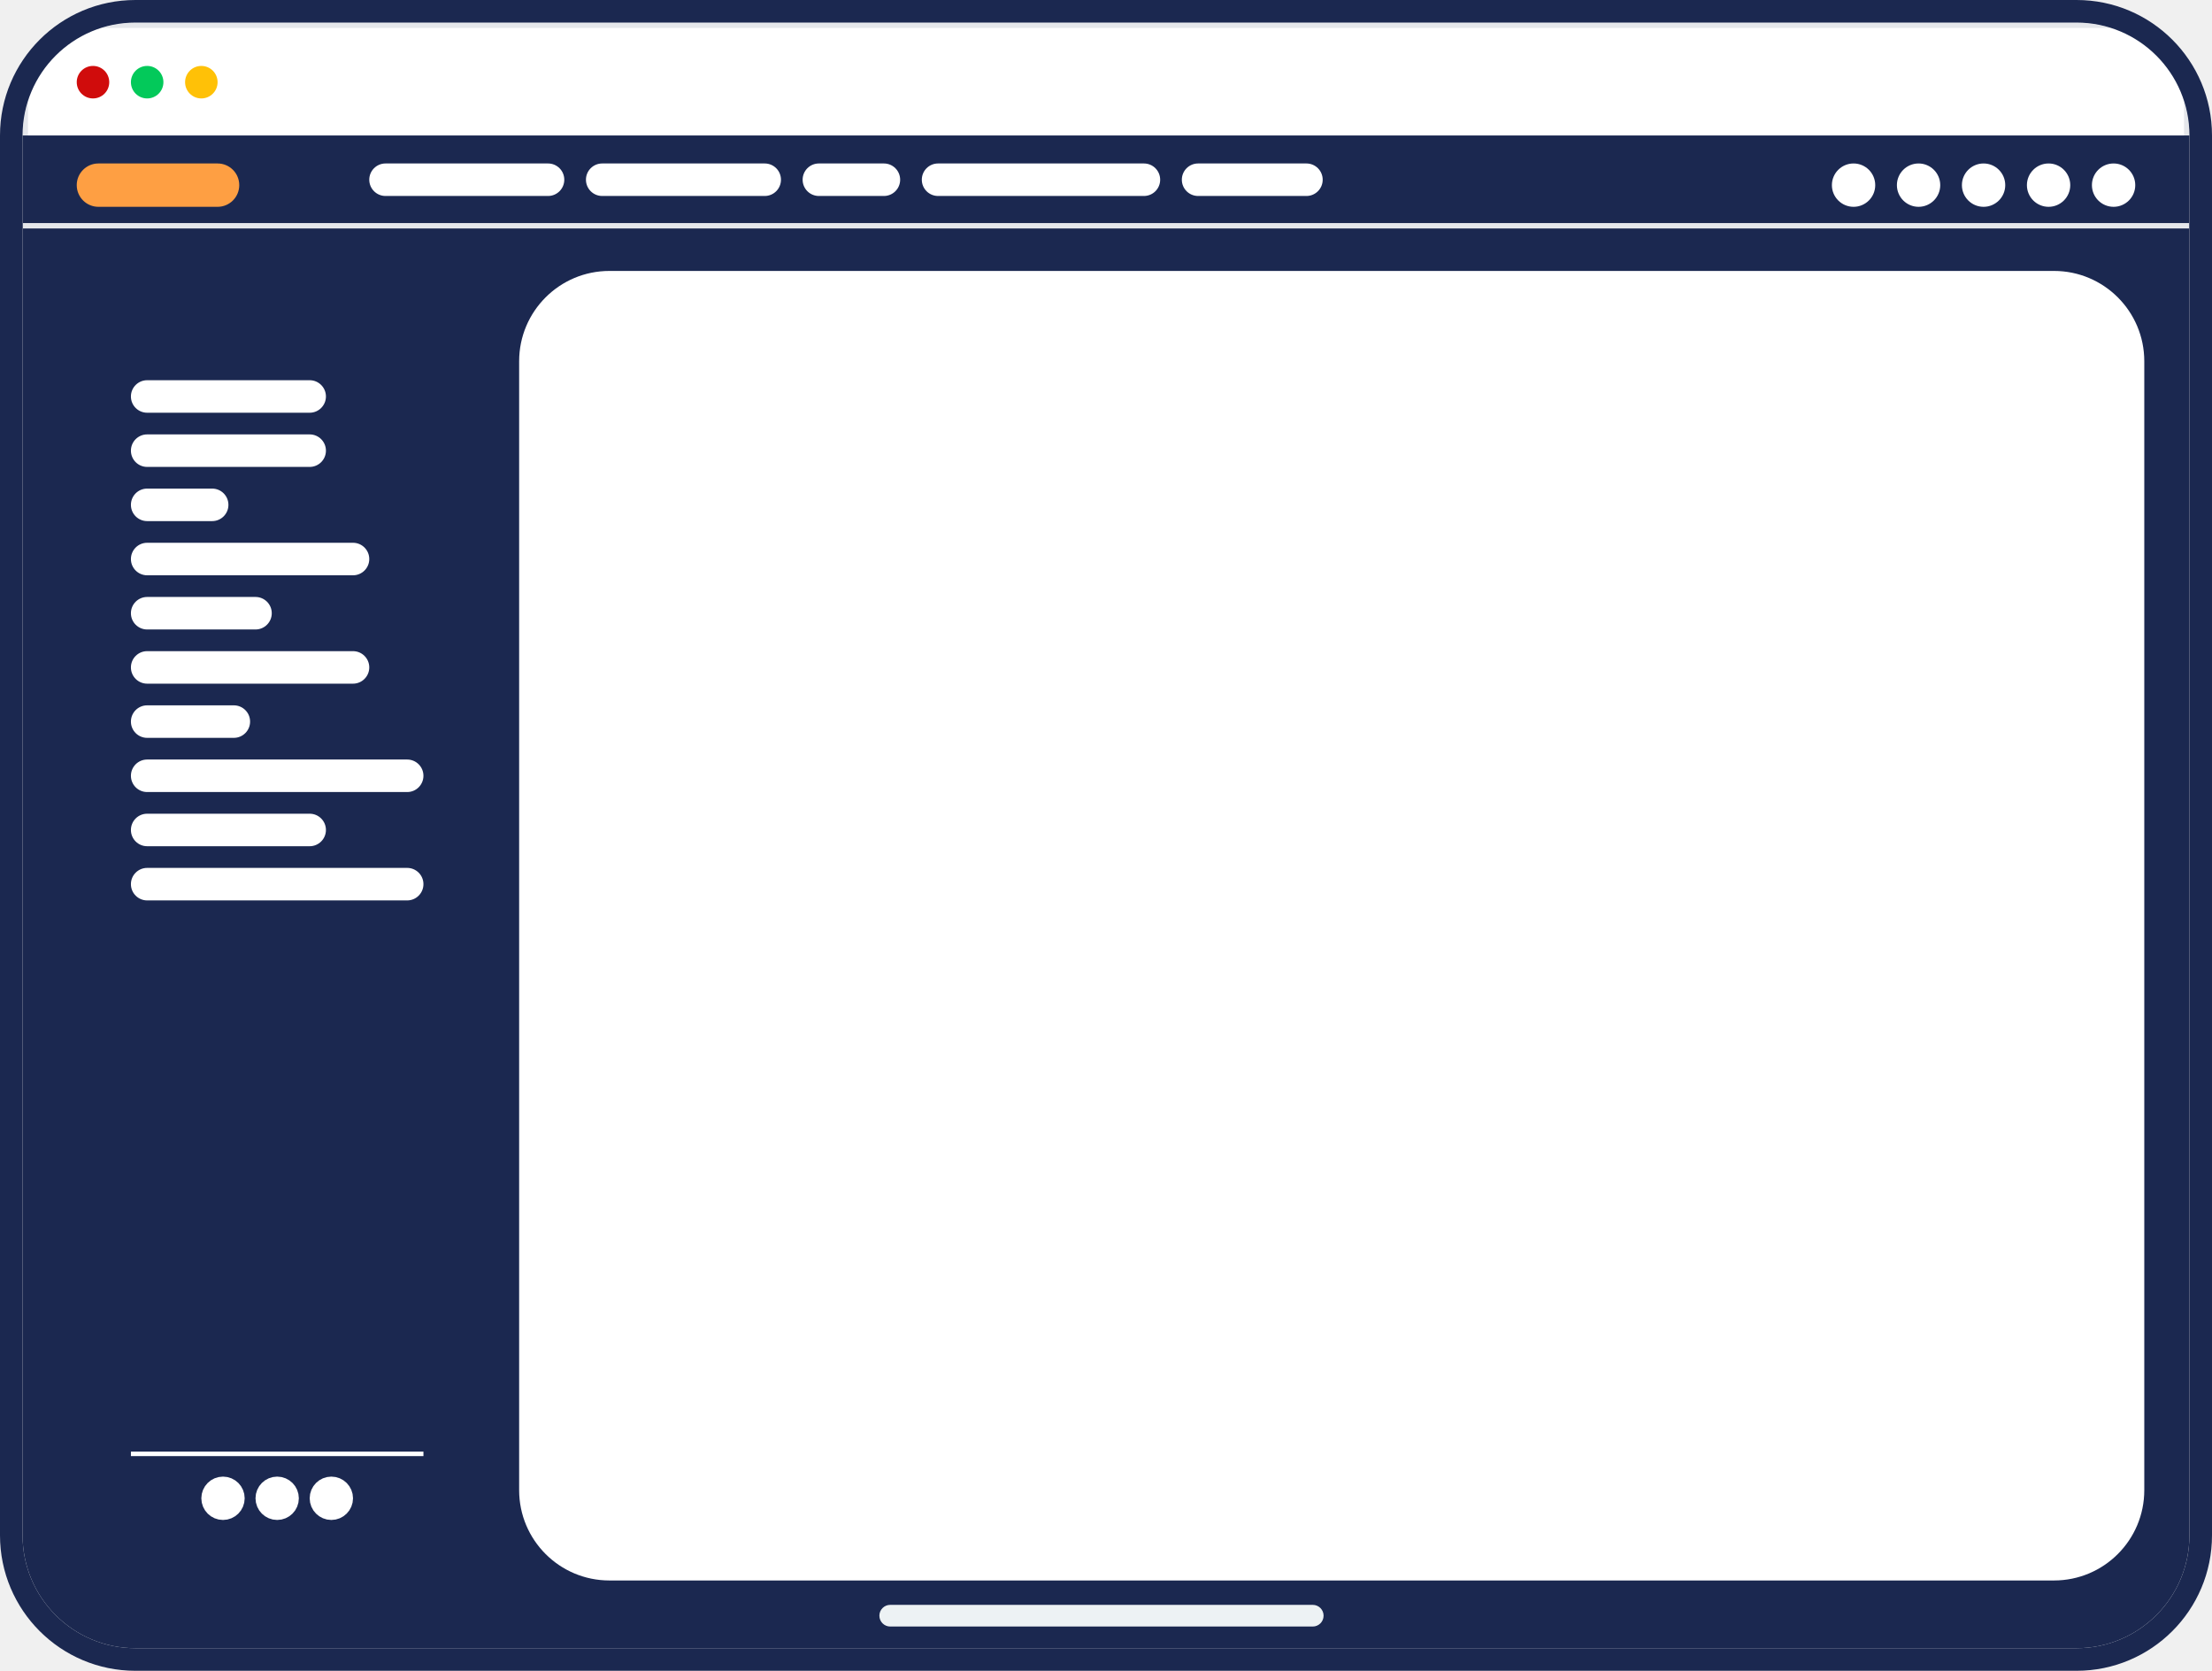
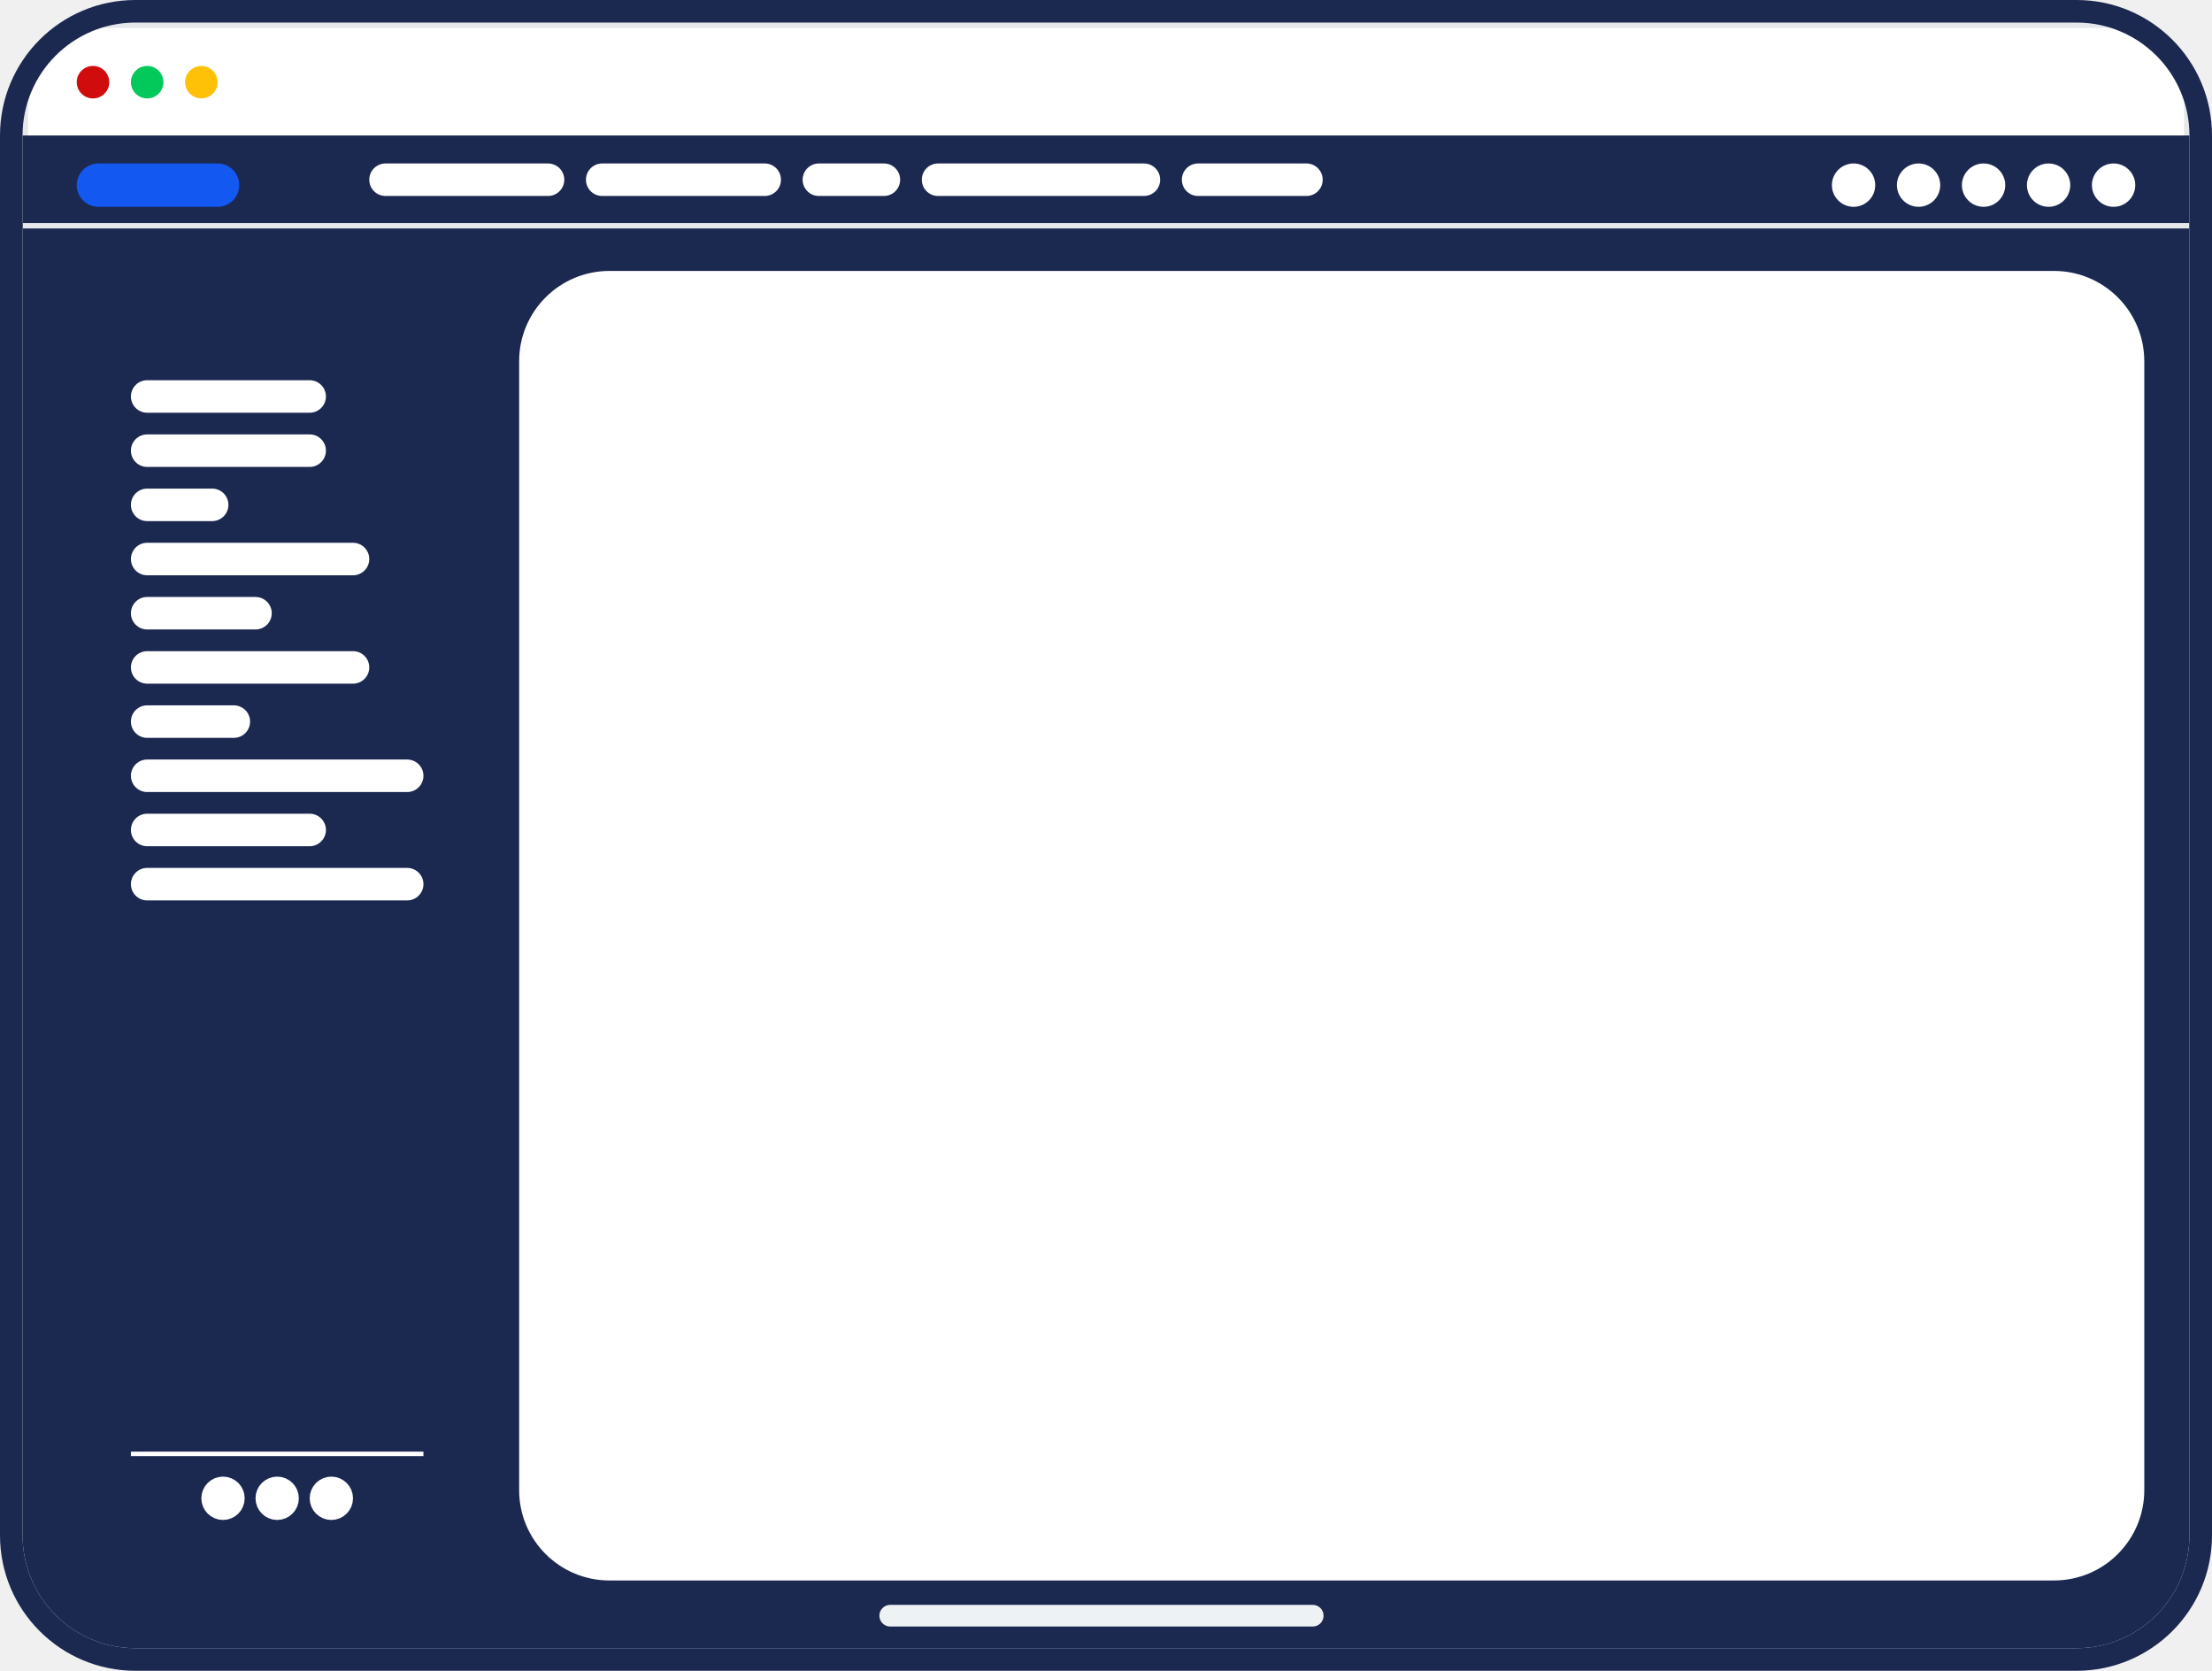
<svg xmlns="http://www.w3.org/2000/svg" width="98" height="74" viewBox="0 0 98 74" fill="none">
  <g clip-path="url(#clip0_896_280141)">
    <path d="M1 3.4C1 2.075 2.075 1 3.4 1H94.6C95.925 1 97 2.075 97 3.4V6.28H1V3.4Z" fill="white" />
    <mask id="mask0_896_280141" style="mask-type:luminance" maskUnits="userSpaceOnUse" x="1" y="1" width="96" height="6">
      <path d="M1 3.4C1 2.075 2.075 1 3.4 1H94.6C95.925 1 97 2.075 97 3.4V6.28H1V3.4Z" fill="white" />
    </mask>
    <g mask="url(#mask0_896_280141)">
      <path d="M0.76 3.4C0.76 1.942 1.942 0.76 3.4 0.76H94.6C96.058 0.76 97.24 1.942 97.24 3.4H96.76C96.76 2.207 95.793 1.24 94.6 1.24H3.4C2.207 1.24 1.24 2.207 1.24 3.4H0.76ZM0.76 6.28V3.4C0.76 1.942 1.942 0.76 3.4 0.76V1.24C2.207 1.24 1.24 2.207 1.24 3.4V6.28H0.76ZM94.6 0.76C96.058 0.76 97.24 1.942 97.24 3.4V6.28H96.76V3.4C96.76 2.207 95.793 1.24 94.6 1.24V0.76Z" fill="#E5E7EB" />
    </g>
    <path d="M4.12 4.36C4.518 4.36 4.84 4.038 4.84 3.64C4.84 3.242 4.518 2.92 4.12 2.92C3.723 2.92 3.4 3.242 3.4 3.64C3.4 4.038 3.723 4.36 4.12 4.36Z" fill="#D00C0C" />
    <path d="M6.52 4.36C6.917 4.36 7.24 4.038 7.24 3.64C7.24 3.242 6.917 2.92 6.52 2.92C6.122 2.92 5.8 3.242 5.8 3.64C5.8 4.038 6.122 4.36 6.52 4.36Z" fill="#03C95A" />
    <path d="M8.92 4.36C9.318 4.36 9.64 4.038 9.64 3.64C9.64 3.242 9.318 2.92 8.92 2.92C8.523 2.92 8.2 3.242 8.2 3.64C8.2 4.038 8.523 4.36 8.92 4.36Z" fill="#FFC107" />
    <path d="M1 6H98V71.668C98 72.956 96.966 74 95.691 74H3.31C2.034 74 1 72.956 1 71.668V6Z" fill="#1B2850" />
    <mask id="mask1_896_280141" style="mask-type:luminance" maskUnits="userSpaceOnUse" x="1" y="6" width="96" height="5">
      <path d="M1 6.28H97V10.12H1V6.28Z" fill="white" />
    </mask>
    <g mask="url(#mask1_896_280141)">
      <path d="M97 9.88H1V10.36H97V9.88Z" fill="#E5E7EB" />
    </g>
-     <path d="M9.64 7.24H4.36C3.83 7.24 3.4 7.67 3.4 8.2C3.4 8.73 3.83 9.16 4.36 9.16H9.64C10.171 9.16 10.6 8.73 10.6 8.2C10.6 7.67 10.171 7.24 9.64 7.24Z" fill="#FE9F43" />
+     <path d="M9.64 7.24H4.36C3.83 7.24 3.4 7.67 3.4 8.2C3.4 8.73 3.83 9.16 4.36 9.16H9.64C10.171 9.16 10.6 8.73 10.6 8.2C10.6 7.67 10.171 7.24 9.64 7.24Z" fill="#1358f1" />
    <path d="M24.28 7.24H17.08C16.683 7.24 16.36 7.562 16.36 7.96C16.36 8.358 16.683 8.68 17.08 8.68H24.28C24.678 8.68 25 8.358 25 7.96C25 7.562 24.678 7.24 24.28 7.24Z" fill="white" />
    <path d="M33.88 7.24H26.68C26.282 7.24 25.96 7.562 25.96 7.96C25.96 8.358 26.282 8.68 26.68 8.68H33.88C34.278 8.68 34.6 8.358 34.6 7.96C34.6 7.562 34.278 7.24 33.88 7.24Z" fill="white" />
    <path d="M39.16 7.24H36.28C35.882 7.24 35.56 7.562 35.56 7.96C35.56 8.358 35.882 8.68 36.28 8.68H39.16C39.557 8.68 39.88 8.358 39.88 7.96C39.88 7.562 39.557 7.24 39.16 7.24Z" fill="white" />
    <path d="M50.68 7.24H41.56C41.162 7.24 40.84 7.562 40.84 7.96C40.84 8.358 41.162 8.68 41.56 8.68H50.68C51.078 8.68 51.4 8.358 51.4 7.96C51.4 7.562 51.078 7.24 50.68 7.24Z" fill="white" />
    <path d="M57.88 7.24H53.08C52.683 7.24 52.36 7.562 52.36 7.96C52.36 8.358 52.683 8.68 53.08 8.68H57.88C58.278 8.68 58.6 8.358 58.6 7.96C58.6 7.562 58.278 7.24 57.88 7.24Z" fill="white" />
    <path d="M82.12 9.16C82.65 9.16 83.08 8.73 83.08 8.2C83.08 7.67 82.65 7.24 82.12 7.24C81.59 7.24 81.16 7.67 81.16 8.2C81.16 8.73 81.59 9.16 82.12 9.16Z" fill="white" />
    <path d="M85 9.16C85.53 9.16 85.96 8.73 85.96 8.2C85.96 7.67 85.53 7.24 85 7.24C84.47 7.24 84.04 7.67 84.04 8.2C84.04 8.73 84.47 9.16 85 9.16Z" fill="white" />
    <path d="M87.88 9.16C88.41 9.16 88.84 8.73 88.84 8.2C88.84 7.67 88.41 7.24 87.88 7.24C87.35 7.24 86.92 7.67 86.92 8.2C86.92 8.73 87.35 9.16 87.88 9.16Z" fill="white" />
    <path d="M90.76 9.16C91.29 9.16 91.72 8.73 91.72 8.2C91.72 7.67 91.29 7.24 90.76 7.24C90.23 7.24 89.8 7.67 89.8 8.2C89.8 8.73 90.23 9.16 90.76 9.16Z" fill="white" />
    <path d="M93.64 9.16C94.17 9.16 94.6 8.73 94.6 8.2C94.6 7.67 94.17 7.24 93.64 7.24C93.109 7.24 92.68 7.67 92.68 8.2C92.68 8.73 93.109 9.16 93.64 9.16Z" fill="white" />
    <path d="M91 12H27C24.791 12 23 13.791 23 16V66C23 68.209 24.791 70 27 70H91C93.209 70 95 68.209 95 66V16C95 13.791 93.209 12 91 12Z" fill="white" />
    <path d="M13.72 16.84H6.52C6.122 16.84 5.8 17.162 5.8 17.56C5.8 17.958 6.122 18.28 6.52 18.28H13.72C14.117 18.28 14.44 17.958 14.44 17.56C14.44 17.162 14.117 16.84 13.72 16.84Z" fill="white" />
    <path d="M13.72 19.24H6.52C6.122 19.24 5.8 19.562 5.8 19.96C5.8 20.358 6.122 20.68 6.52 20.68H13.72C14.117 20.68 14.44 20.358 14.44 19.96C14.44 19.562 14.117 19.24 13.72 19.24Z" fill="white" />
    <path d="M9.4 21.64H6.52C6.122 21.64 5.8 21.962 5.8 22.36C5.8 22.758 6.122 23.08 6.52 23.08H9.4C9.797 23.08 10.12 22.758 10.12 22.36C10.12 21.962 9.797 21.64 9.4 21.64Z" fill="white" />
    <path d="M15.64 24.04H6.52C6.122 24.04 5.8 24.362 5.8 24.76C5.8 25.158 6.122 25.48 6.52 25.48H15.64C16.037 25.48 16.36 25.158 16.36 24.76C16.36 24.362 16.037 24.04 15.64 24.04Z" fill="white" />
    <path d="M11.32 26.44H6.52C6.122 26.44 5.8 26.762 5.8 27.16C5.8 27.558 6.122 27.88 6.52 27.88H11.32C11.717 27.88 12.04 27.558 12.04 27.16C12.04 26.762 11.717 26.44 11.32 26.44Z" fill="white" />
    <path d="M15.64 28.84H6.52C6.122 28.84 5.8 29.162 5.8 29.56C5.8 29.958 6.122 30.28 6.52 30.28H15.64C16.037 30.28 16.36 29.958 16.36 29.56C16.36 29.162 16.037 28.84 15.64 28.84Z" fill="white" />
    <path d="M10.36 31.24H6.52C6.122 31.24 5.8 31.562 5.8 31.96C5.8 32.358 6.122 32.68 6.52 32.68H10.36C10.757 32.68 11.08 32.358 11.08 31.96C11.08 31.562 10.757 31.24 10.36 31.24Z" fill="white" />
    <path d="M18.04 33.64H6.52C6.122 33.64 5.8 33.962 5.8 34.36C5.8 34.758 6.122 35.08 6.52 35.08H18.04C18.437 35.08 18.76 34.758 18.76 34.36C18.76 33.962 18.437 33.64 18.04 33.64Z" fill="white" />
    <path d="M13.72 36.04H6.52C6.122 36.04 5.8 36.362 5.8 36.76C5.8 37.158 6.122 37.48 6.52 37.48H13.72C14.117 37.48 14.44 37.158 14.44 36.76C14.44 36.362 14.117 36.04 13.72 36.04Z" fill="white" />
    <path d="M18.04 38.44H6.52C6.122 38.44 5.8 38.762 5.8 39.16C5.8 39.558 6.122 39.88 6.52 39.88H18.04C18.437 39.88 18.76 39.558 18.76 39.16C18.76 38.762 18.437 38.44 18.04 38.44Z" fill="white" />
    <path d="M5.8 64.392H18.76" stroke="white" stroke-width="0.2" />
    <path d="M10.34 66.36C10.34 66.614 10.134 66.82 9.88 66.82C9.626 66.82 9.42 66.614 9.42 66.36C9.42 66.106 9.626 65.9 9.88 65.9C10.134 65.9 10.34 66.106 10.34 66.36Z" fill="white" stroke="white" />
    <path d="M12.74 66.36C12.74 66.614 12.534 66.82 12.28 66.82C12.026 66.82 11.82 66.614 11.82 66.36C11.82 66.106 12.026 65.9 12.28 65.9C12.534 65.9 12.74 66.106 12.74 66.36Z" fill="white" stroke="white" />
    <path d="M15.14 66.36C15.14 66.614 14.934 66.82 14.68 66.82C14.426 66.82 14.22 66.614 14.22 66.36C14.22 66.106 14.426 65.9 14.68 65.9C14.934 65.9 15.14 66.106 15.14 66.36Z" fill="white" stroke="white" />
    <path d="M58.16 72.04H39.44C39.175 72.04 38.96 71.825 38.96 71.56C38.96 71.295 39.175 71.08 39.44 71.08H58.16C58.425 71.08 58.64 71.295 58.64 71.56C58.64 71.825 58.425 72.04 58.16 72.04Z" fill="#EDF2F4" />
  </g>
  <rect x="0.5" y="0.5" width="97" height="73" rx="5.5" stroke="#1B2850" />
  <defs>
    <clipPath id="clip0_896_280141">
      <rect x="1" y="1" width="96" height="72" rx="5" fill="white" />
    </clipPath>
  </defs>
</svg>
